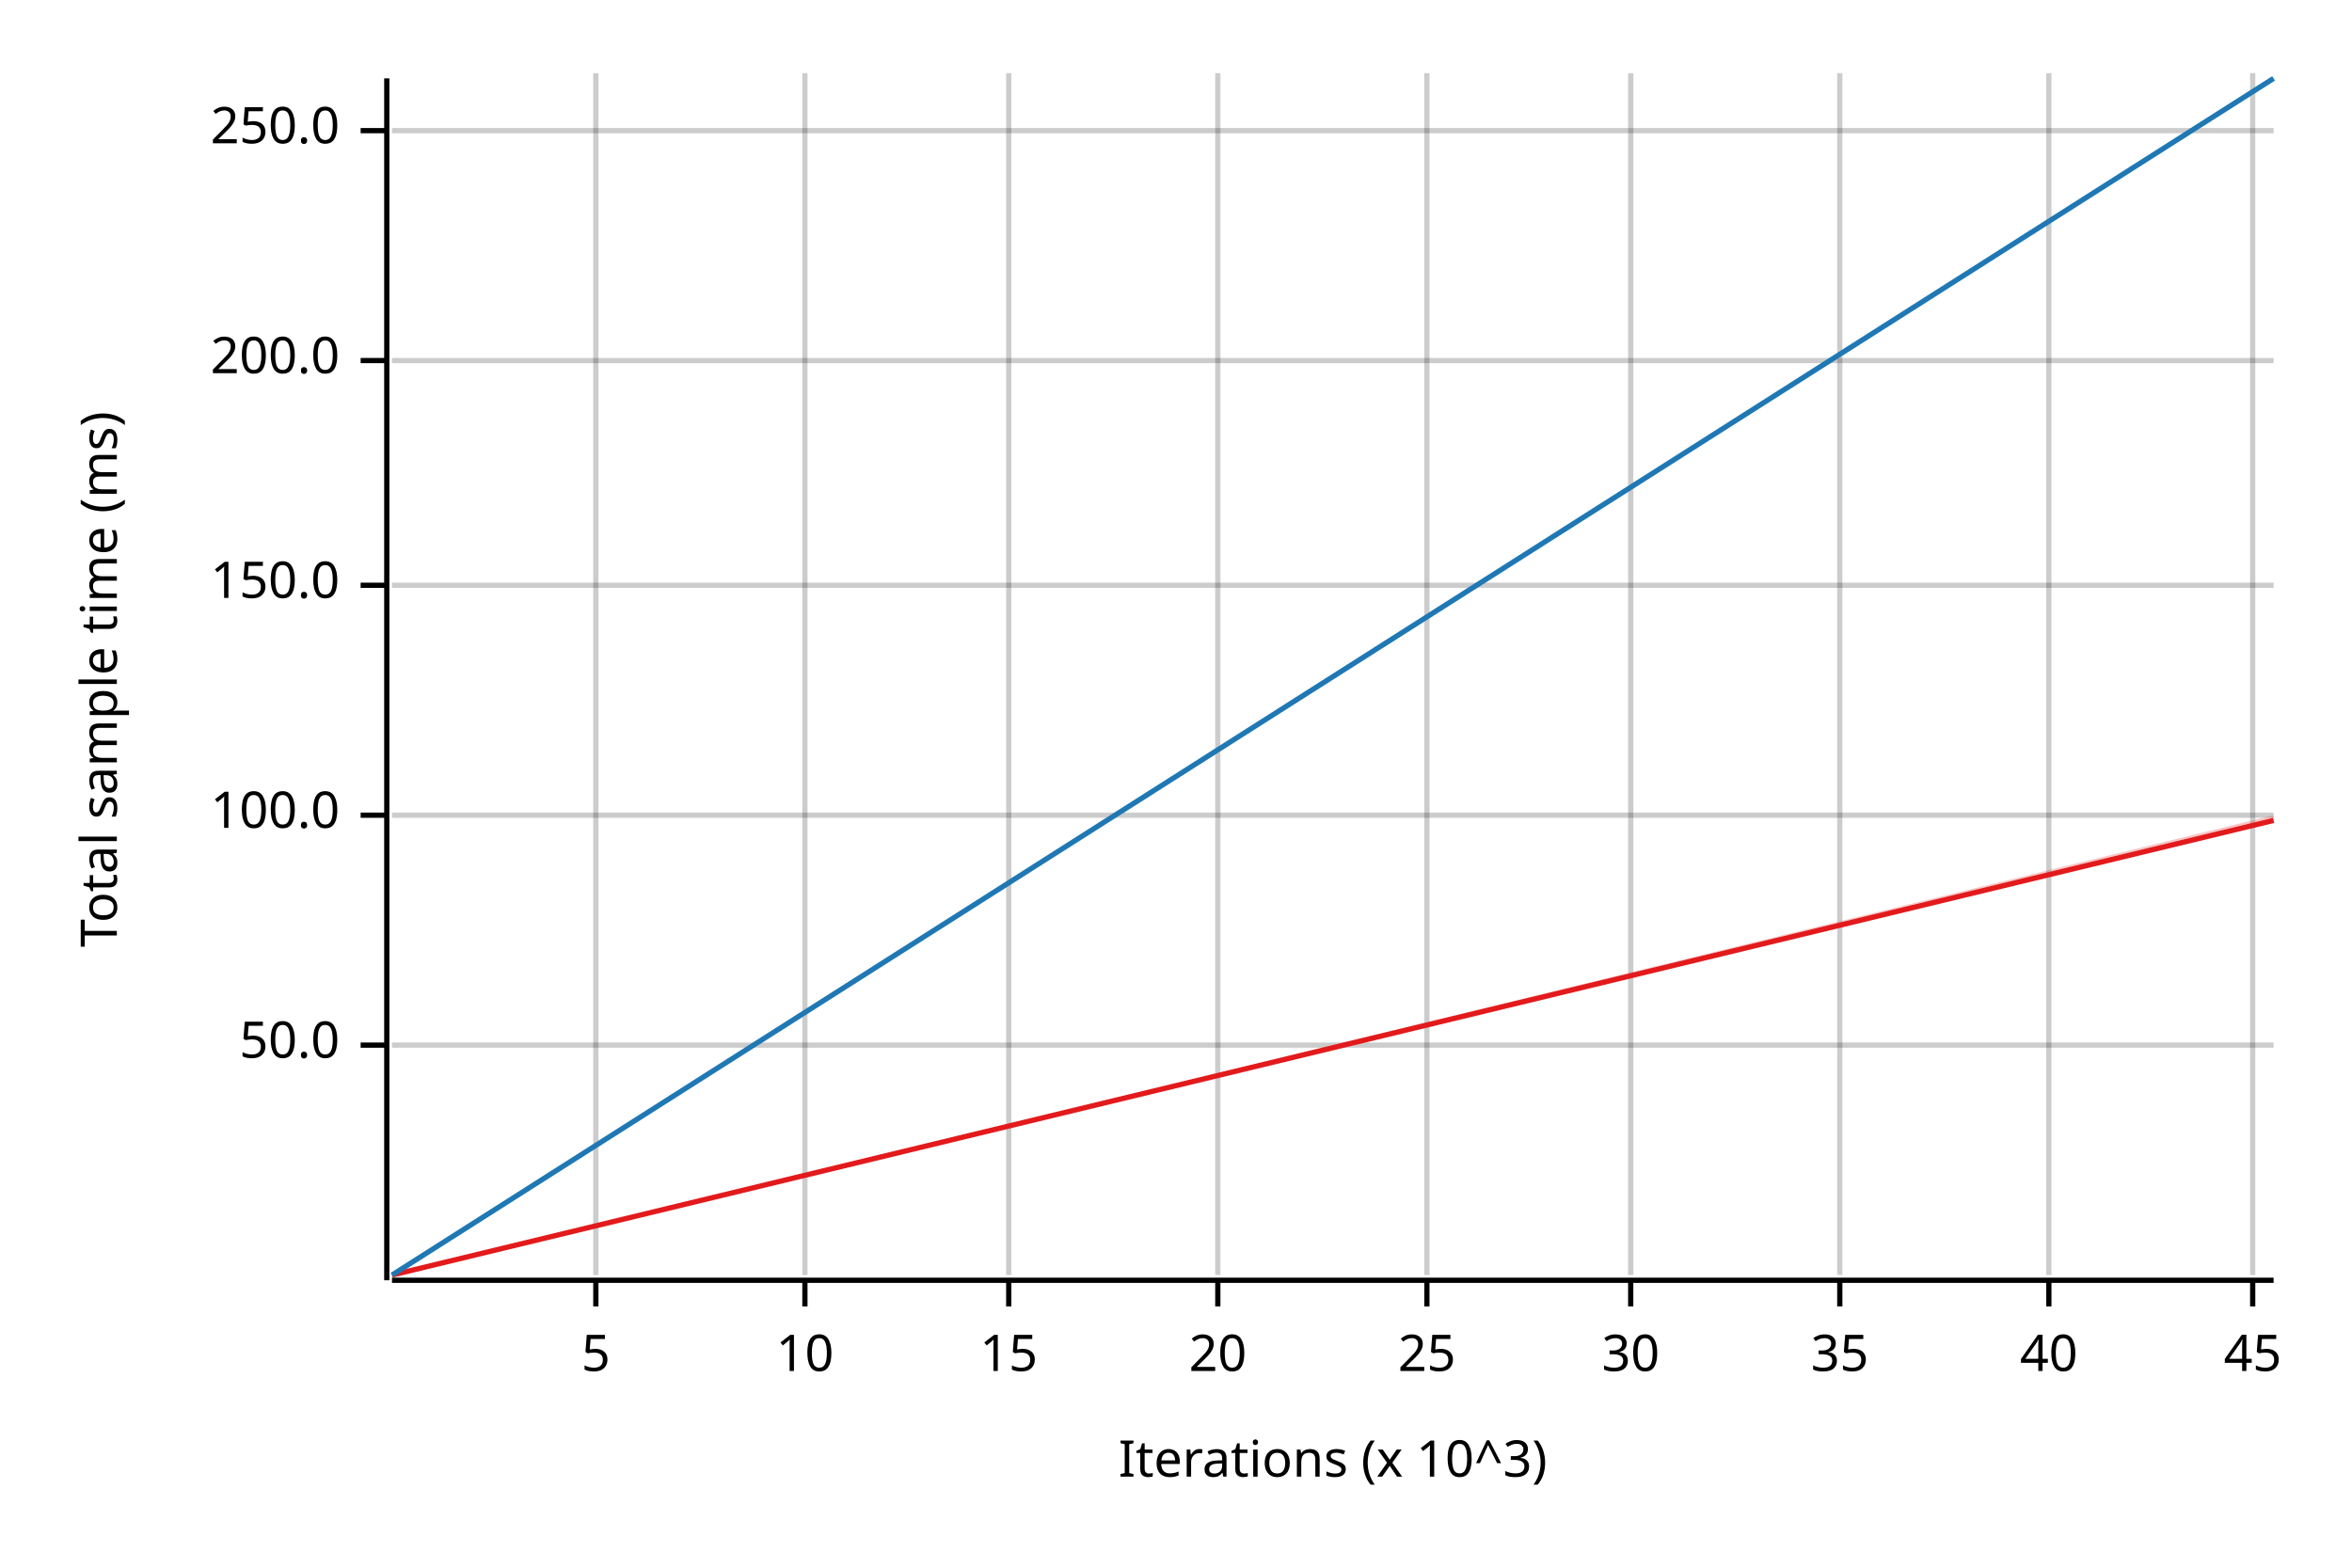
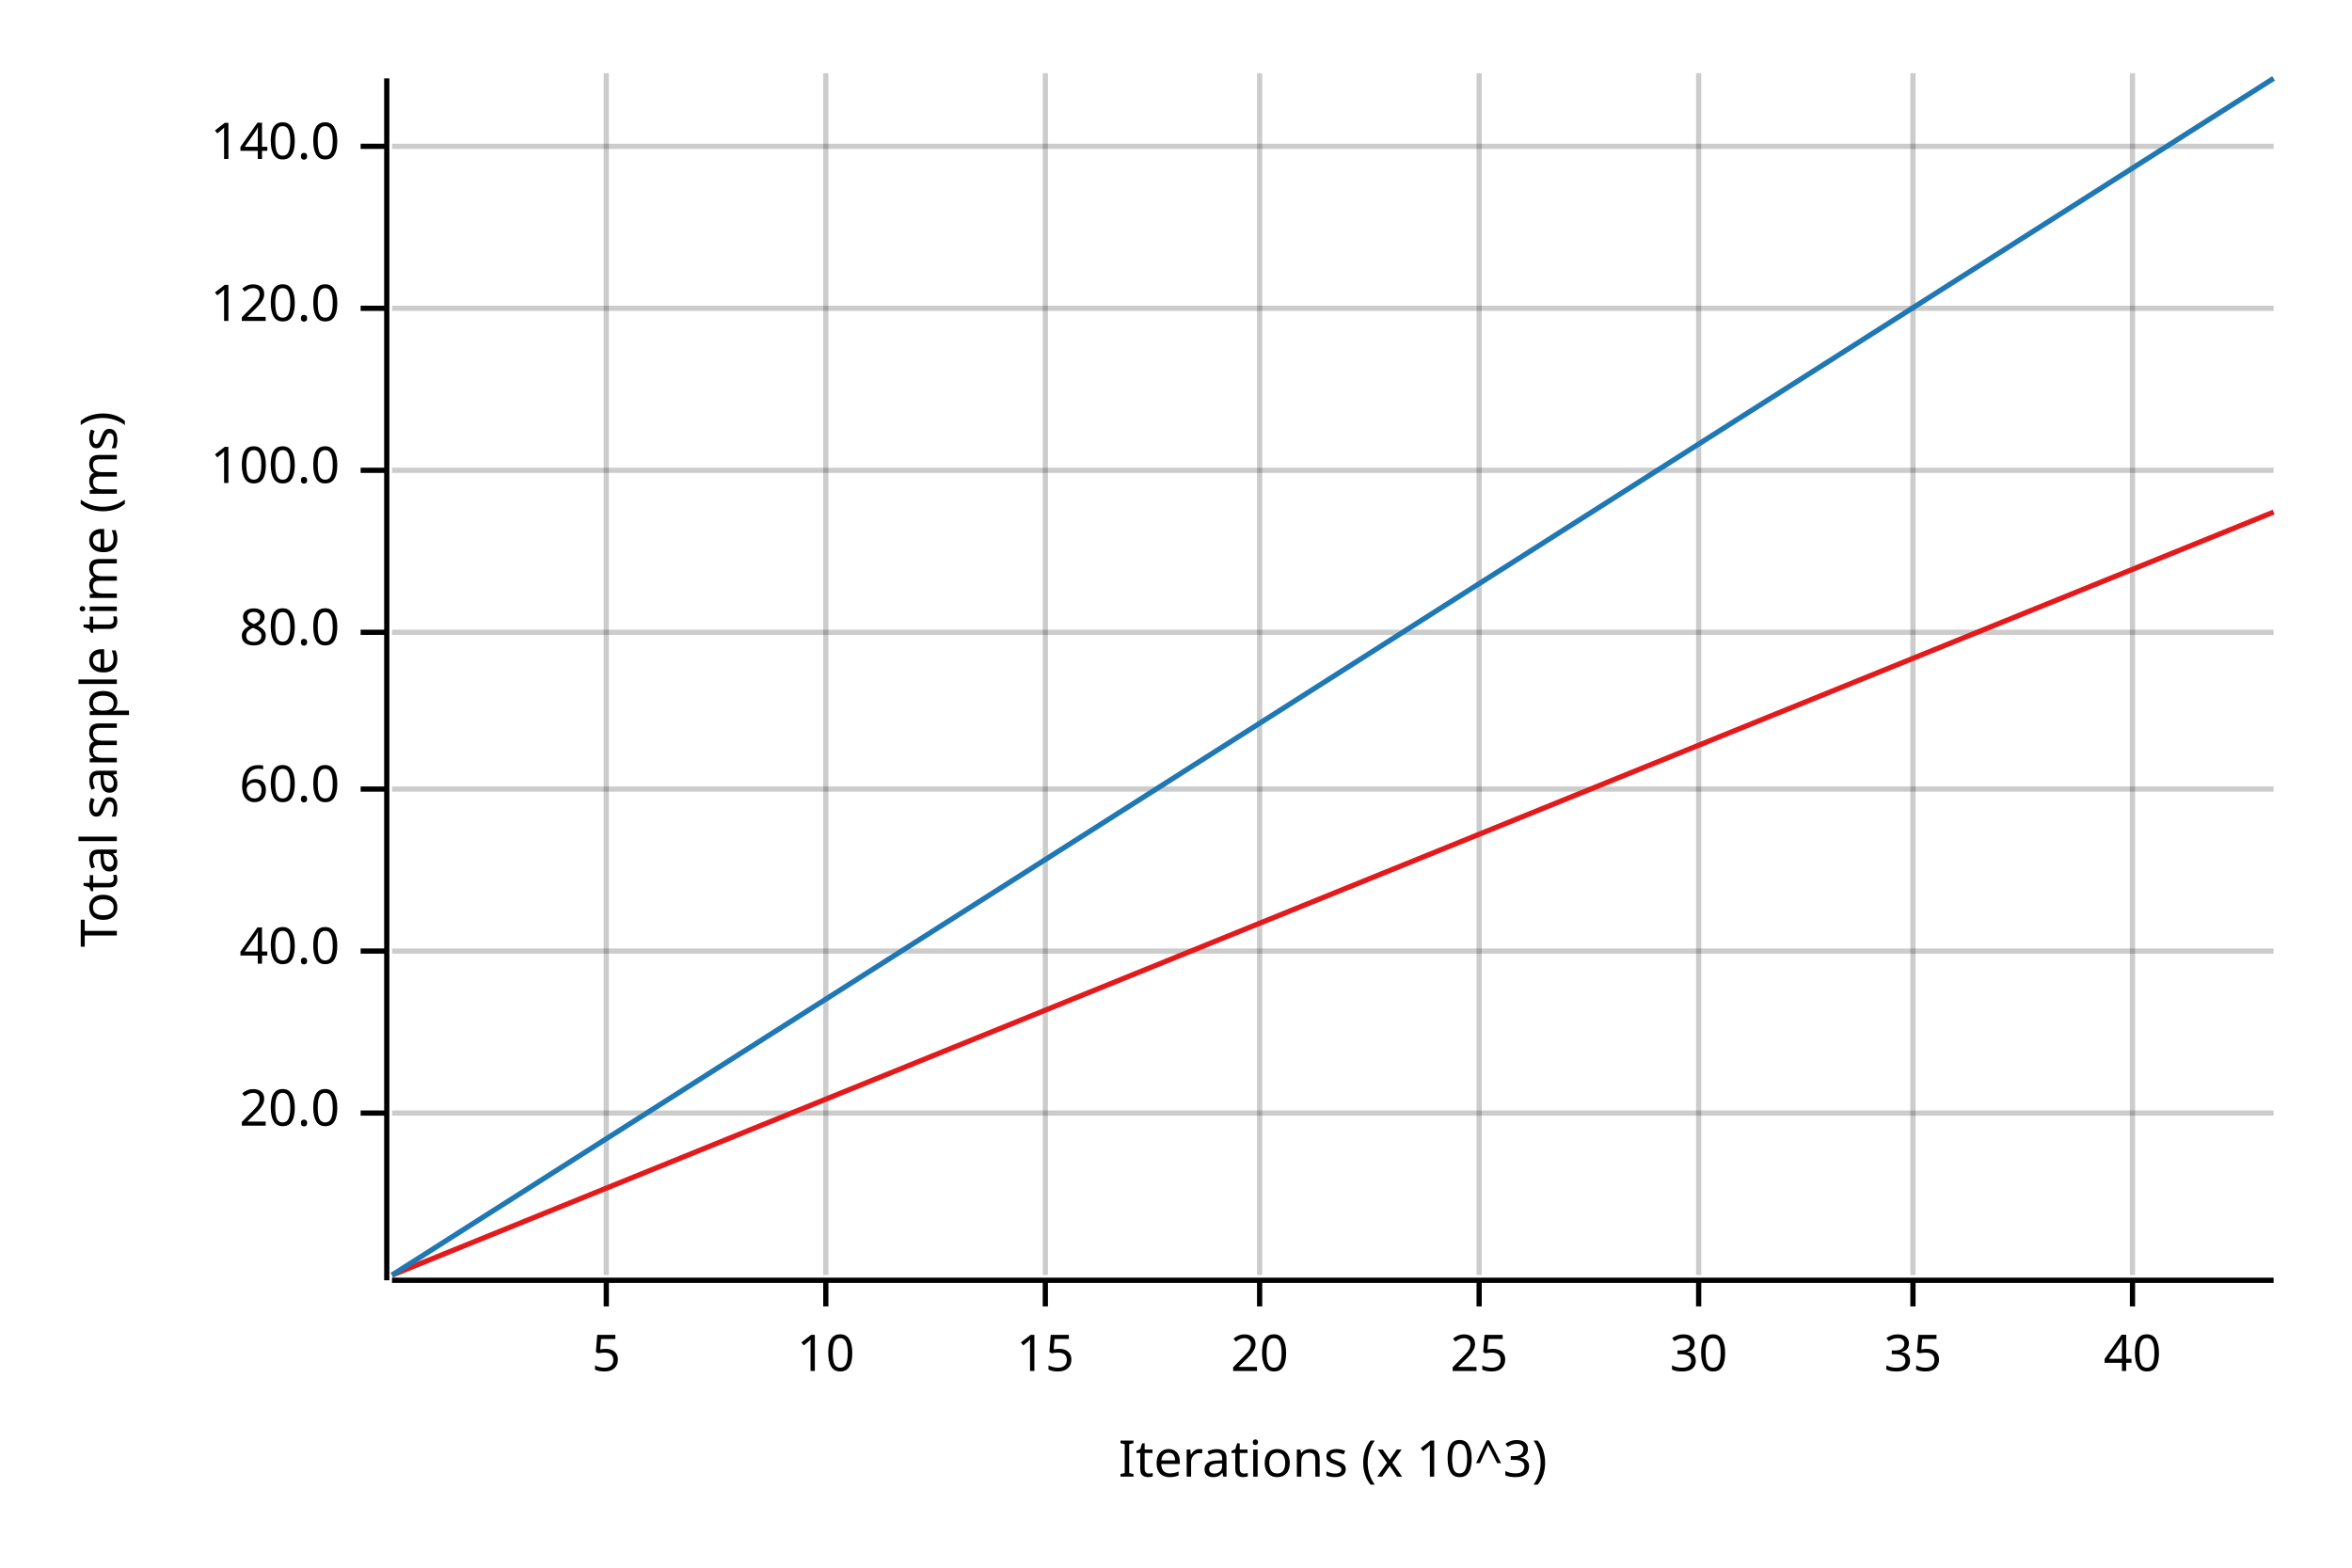
<svg xmlns="http://www.w3.org/2000/svg" width="450" height="300" viewBox="0 0 450 300">
  <text x="15" y="130" dy="0.76em" text-anchor="middle" font-family="sans-serif" font-size="9.677" opacity="1" fill="#000000" transform="rotate(270, 15, 130)">
Total sample time (ms)
</text>
  <text x="255" y="285" dy="-0.5ex" text-anchor="middle" font-family="sans-serif" font-size="9.677" opacity="1" fill="#000000">
Iterations (x 10^3)
</text>
-   <line opacity="0.2" stroke="#000000" stroke-width="1" x1="114" y1="244" x2="114" y2="14" />
-   <line opacity="0.2" stroke="#000000" stroke-width="1" x1="154" y1="244" x2="154" y2="14" />
-   <line opacity="0.2" stroke="#000000" stroke-width="1" x1="193" y1="244" x2="193" y2="14" />
-   <line opacity="0.2" stroke="#000000" stroke-width="1" x1="233" y1="244" x2="233" y2="14" />
-   <line opacity="0.2" stroke="#000000" stroke-width="1" x1="273" y1="244" x2="273" y2="14" />
-   <line opacity="0.2" stroke="#000000" stroke-width="1" x1="312" y1="244" x2="312" y2="14" />
-   <line opacity="0.2" stroke="#000000" stroke-width="1" x1="352" y1="244" x2="352" y2="14" />
-   <line opacity="0.2" stroke="#000000" stroke-width="1" x1="392" y1="244" x2="392" y2="14" />
-   <line opacity="0.2" stroke="#000000" stroke-width="1" x1="431" y1="244" x2="431" y2="14" />
-   <line opacity="0.2" stroke="#000000" stroke-width="1" x1="75" y1="200" x2="435" y2="200" />
-   <line opacity="0.2" stroke="#000000" stroke-width="1" x1="75" y1="156" x2="435" y2="156" />
-   <line opacity="0.2" stroke="#000000" stroke-width="1" x1="75" y1="112" x2="435" y2="112" />
-   <line opacity="0.2" stroke="#000000" stroke-width="1" x1="75" y1="69" x2="435" y2="69" />
-   <line opacity="0.2" stroke="#000000" stroke-width="1" x1="75" y1="25" x2="435" y2="25" />
+   <line opacity="0.2" stroke="#000000" stroke-width="1" x1="116" y1="244" x2="116" y2="14" />
+   <line opacity="0.2" stroke="#000000" stroke-width="1" x1="158" y1="244" x2="158" y2="14" />
+   <line opacity="0.2" stroke="#000000" stroke-width="1" x1="200" y1="244" x2="200" y2="14" />
+   <line opacity="0.2" stroke="#000000" stroke-width="1" x1="241" y1="244" x2="241" y2="14" />
+   <line opacity="0.2" stroke="#000000" stroke-width="1" x1="283" y1="244" x2="283" y2="14" />
+   <line opacity="0.2" stroke="#000000" stroke-width="1" x1="325" y1="244" x2="325" y2="14" />
+   <line opacity="0.2" stroke="#000000" stroke-width="1" x1="366" y1="244" x2="366" y2="14" />
+   <line opacity="0.2" stroke="#000000" stroke-width="1" x1="408" y1="244" x2="408" y2="14" />
+   <line opacity="0.2" stroke="#000000" stroke-width="1" x1="75" y1="213" x2="435" y2="213" />
+   <line opacity="0.2" stroke="#000000" stroke-width="1" x1="75" y1="182" x2="435" y2="182" />
+   <line opacity="0.2" stroke="#000000" stroke-width="1" x1="75" y1="151" x2="435" y2="151" />
+   <line opacity="0.2" stroke="#000000" stroke-width="1" x1="75" y1="121" x2="435" y2="121" />
+   <line opacity="0.2" stroke="#000000" stroke-width="1" x1="75" y1="90" x2="435" y2="90" />
+   <line opacity="0.2" stroke="#000000" stroke-width="1" x1="75" y1="59" x2="435" y2="59" />
+   <line opacity="0.2" stroke="#000000" stroke-width="1" x1="75" y1="28" x2="435" y2="28" />
  <polyline fill="none" opacity="1" stroke="#000000" stroke-width="1" points="74,15 74,245 " />
-   <text x="65" y="200" dy="0.5ex" text-anchor="end" font-family="sans-serif" font-size="9.677" opacity="1" fill="#000000">
- 50.0
+   <text x="65" y="213" dy="0.5ex" text-anchor="end" font-family="sans-serif" font-size="9.677" opacity="1" fill="#000000">
+ 20.0
</text>
-   <polyline fill="none" opacity="1" stroke="#000000" stroke-width="1" points="69,200 74,200 " />
-   <text x="65" y="156" dy="0.5ex" text-anchor="end" font-family="sans-serif" font-size="9.677" opacity="1" fill="#000000">
+   <polyline fill="none" opacity="1" stroke="#000000" stroke-width="1" points="69,213 74,213 " />
+   <text x="65" y="182" dy="0.5ex" text-anchor="end" font-family="sans-serif" font-size="9.677" opacity="1" fill="#000000">
+ 40.0
+ </text>
+   <polyline fill="none" opacity="1" stroke="#000000" stroke-width="1" points="69,182 74,182 " />
+   <text x="65" y="151" dy="0.5ex" text-anchor="end" font-family="sans-serif" font-size="9.677" opacity="1" fill="#000000">
+ 60.0
+ </text>
+   <polyline fill="none" opacity="1" stroke="#000000" stroke-width="1" points="69,151 74,151 " />
+   <text x="65" y="121" dy="0.5ex" text-anchor="end" font-family="sans-serif" font-size="9.677" opacity="1" fill="#000000">
+ 80.0
+ </text>
+   <polyline fill="none" opacity="1" stroke="#000000" stroke-width="1" points="69,121 74,121 " />
+   <text x="65" y="90" dy="0.5ex" text-anchor="end" font-family="sans-serif" font-size="9.677" opacity="1" fill="#000000">
100.0
</text>
-   <polyline fill="none" opacity="1" stroke="#000000" stroke-width="1" points="69,156 74,156 " />
-   <text x="65" y="112" dy="0.5ex" text-anchor="end" font-family="sans-serif" font-size="9.677" opacity="1" fill="#000000">
- 150.0
+   <polyline fill="none" opacity="1" stroke="#000000" stroke-width="1" points="69,90 74,90 " />
+   <text x="65" y="59" dy="0.5ex" text-anchor="end" font-family="sans-serif" font-size="9.677" opacity="1" fill="#000000">
+ 120.0
</text>
-   <polyline fill="none" opacity="1" stroke="#000000" stroke-width="1" points="69,112 74,112 " />
-   <text x="65" y="69" dy="0.5ex" text-anchor="end" font-family="sans-serif" font-size="9.677" opacity="1" fill="#000000">
- 200.0
+   <polyline fill="none" opacity="1" stroke="#000000" stroke-width="1" points="69,59 74,59 " />
+   <text x="65" y="28" dy="0.5ex" text-anchor="end" font-family="sans-serif" font-size="9.677" opacity="1" fill="#000000">
+ 140.0
</text>
-   <polyline fill="none" opacity="1" stroke="#000000" stroke-width="1" points="69,69 74,69 " />
-   <text x="65" y="25" dy="0.5ex" text-anchor="end" font-family="sans-serif" font-size="9.677" opacity="1" fill="#000000">
- 250.0
- </text>
-   <polyline fill="none" opacity="1" stroke="#000000" stroke-width="1" points="69,25 74,25 " />
+   <polyline fill="none" opacity="1" stroke="#000000" stroke-width="1" points="69,28 74,28 " />
  <polyline fill="none" opacity="1" stroke="#000000" stroke-width="1" points="75,245 435,245 " />
-   <text x="114" y="255" dy="0.76em" text-anchor="middle" font-family="sans-serif" font-size="9.677" opacity="1" fill="#000000">
+   <text x="116" y="255" dy="0.76em" text-anchor="middle" font-family="sans-serif" font-size="9.677" opacity="1" fill="#000000">
5
</text>
-   <polyline fill="none" opacity="1" stroke="#000000" stroke-width="1" points="114,245 114,250 " />
-   <text x="154" y="255" dy="0.76em" text-anchor="middle" font-family="sans-serif" font-size="9.677" opacity="1" fill="#000000">
+   <polyline fill="none" opacity="1" stroke="#000000" stroke-width="1" points="116,245 116,250 " />
+   <text x="158" y="255" dy="0.76em" text-anchor="middle" font-family="sans-serif" font-size="9.677" opacity="1" fill="#000000">
10
</text>
-   <polyline fill="none" opacity="1" stroke="#000000" stroke-width="1" points="154,245 154,250 " />
-   <text x="193" y="255" dy="0.76em" text-anchor="middle" font-family="sans-serif" font-size="9.677" opacity="1" fill="#000000">
+   <polyline fill="none" opacity="1" stroke="#000000" stroke-width="1" points="158,245 158,250 " />
+   <text x="200" y="255" dy="0.76em" text-anchor="middle" font-family="sans-serif" font-size="9.677" opacity="1" fill="#000000">
15
</text>
-   <polyline fill="none" opacity="1" stroke="#000000" stroke-width="1" points="193,245 193,250 " />
-   <text x="233" y="255" dy="0.76em" text-anchor="middle" font-family="sans-serif" font-size="9.677" opacity="1" fill="#000000">
+   <polyline fill="none" opacity="1" stroke="#000000" stroke-width="1" points="200,245 200,250 " />
+   <text x="241" y="255" dy="0.76em" text-anchor="middle" font-family="sans-serif" font-size="9.677" opacity="1" fill="#000000">
20
</text>
-   <polyline fill="none" opacity="1" stroke="#000000" stroke-width="1" points="233,245 233,250 " />
-   <text x="273" y="255" dy="0.76em" text-anchor="middle" font-family="sans-serif" font-size="9.677" opacity="1" fill="#000000">
+   <polyline fill="none" opacity="1" stroke="#000000" stroke-width="1" points="241,245 241,250 " />
+   <text x="283" y="255" dy="0.76em" text-anchor="middle" font-family="sans-serif" font-size="9.677" opacity="1" fill="#000000">
25
</text>
-   <polyline fill="none" opacity="1" stroke="#000000" stroke-width="1" points="273,245 273,250 " />
-   <text x="312" y="255" dy="0.76em" text-anchor="middle" font-family="sans-serif" font-size="9.677" opacity="1" fill="#000000">
+   <polyline fill="none" opacity="1" stroke="#000000" stroke-width="1" points="283,245 283,250 " />
+   <text x="325" y="255" dy="0.76em" text-anchor="middle" font-family="sans-serif" font-size="9.677" opacity="1" fill="#000000">
30
</text>
-   <polyline fill="none" opacity="1" stroke="#000000" stroke-width="1" points="312,245 312,250 " />
-   <text x="352" y="255" dy="0.76em" text-anchor="middle" font-family="sans-serif" font-size="9.677" opacity="1" fill="#000000">
+   <polyline fill="none" opacity="1" stroke="#000000" stroke-width="1" points="325,245 325,250 " />
+   <text x="366" y="255" dy="0.76em" text-anchor="middle" font-family="sans-serif" font-size="9.677" opacity="1" fill="#000000">
35
</text>
-   <polyline fill="none" opacity="1" stroke="#000000" stroke-width="1" points="352,245 352,250 " />
-   <text x="392" y="255" dy="0.76em" text-anchor="middle" font-family="sans-serif" font-size="9.677" opacity="1" fill="#000000">
+   <polyline fill="none" opacity="1" stroke="#000000" stroke-width="1" points="366,245 366,250 " />
+   <text x="408" y="255" dy="0.76em" text-anchor="middle" font-family="sans-serif" font-size="9.677" opacity="1" fill="#000000">
40
</text>
-   <polyline fill="none" opacity="1" stroke="#000000" stroke-width="1" points="392,245 392,250 " />
-   <text x="431" y="255" dy="0.76em" text-anchor="middle" font-family="sans-serif" font-size="9.677" opacity="1" fill="#000000">
- 45
- </text>
-   <polyline fill="none" opacity="1" stroke="#000000" stroke-width="1" points="431,245 431,250 " />
-   <polyline fill="none" opacity="1" stroke="#E31A1C" stroke-width="1" points="75,244 435,157 " />
-   <polygon opacity="0.25" fill="#E31A1C" points="75,244 435,157 435,156 " />
+   <polyline fill="none" opacity="1" stroke="#000000" stroke-width="1" points="408,245 408,250 " />
+   <polyline fill="none" opacity="1" stroke="#E31A1C" stroke-width="1" points="75,244 435,98 " />
+   <polygon opacity="0.25" fill="#E31A1C" points="75,244 435,98 435,98 " />
  <polyline fill="none" opacity="1" stroke="#1F78B4" stroke-width="1" points="75,244 435,15 " />
  <polygon opacity="0.25" fill="#1F78B4" points="75,244 435,15 435,15 " />
</svg>
